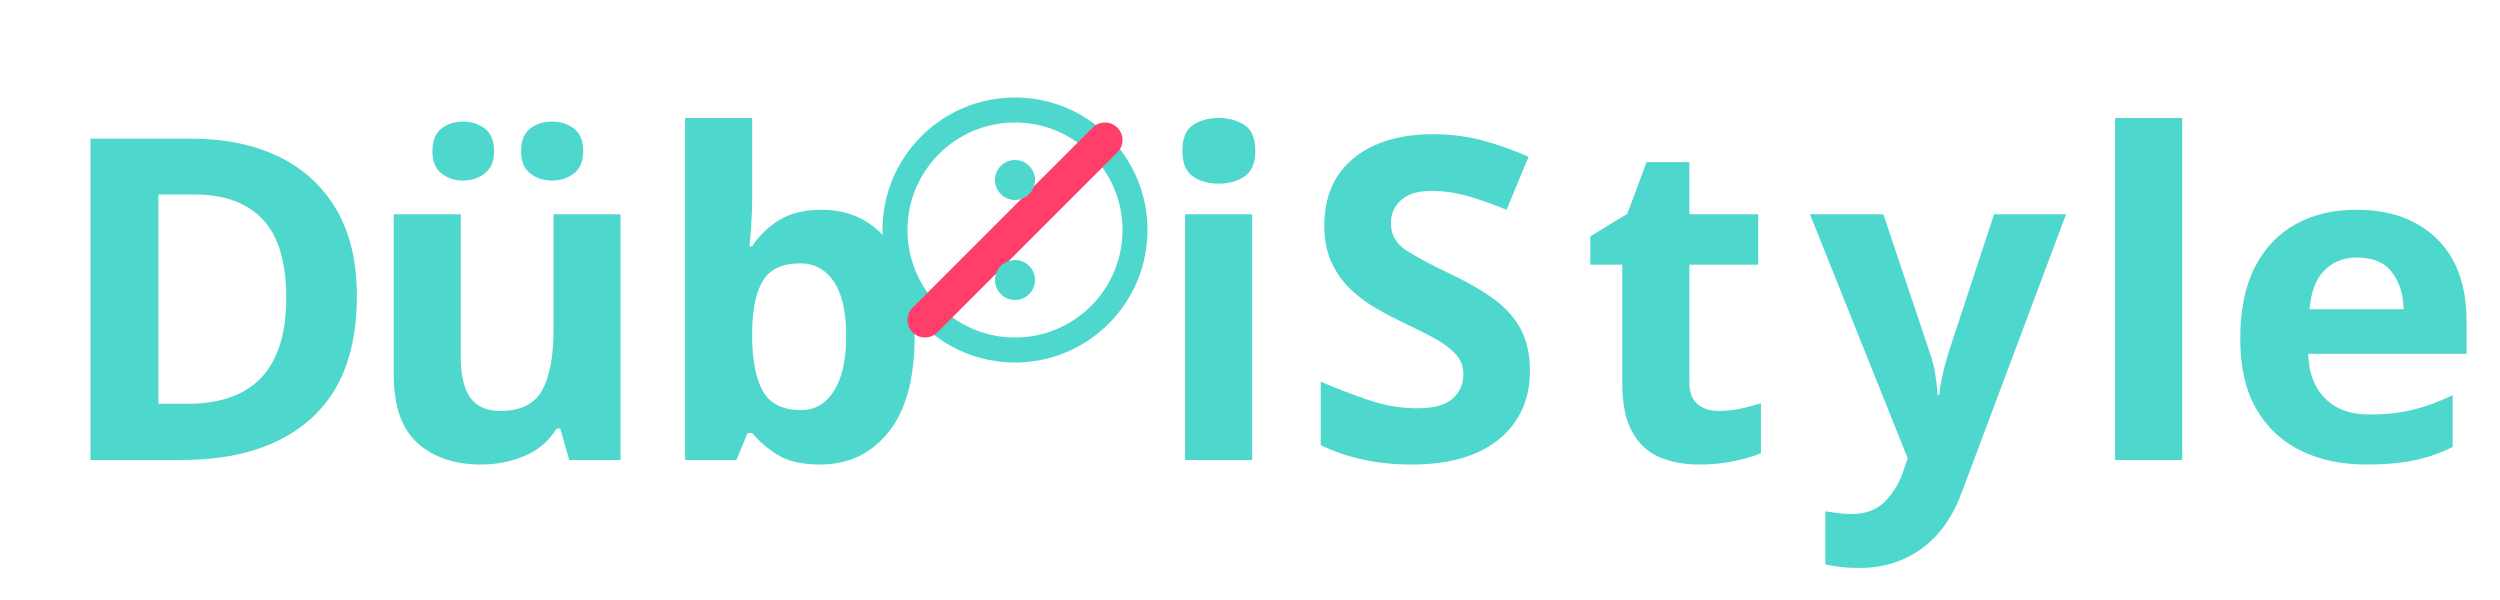
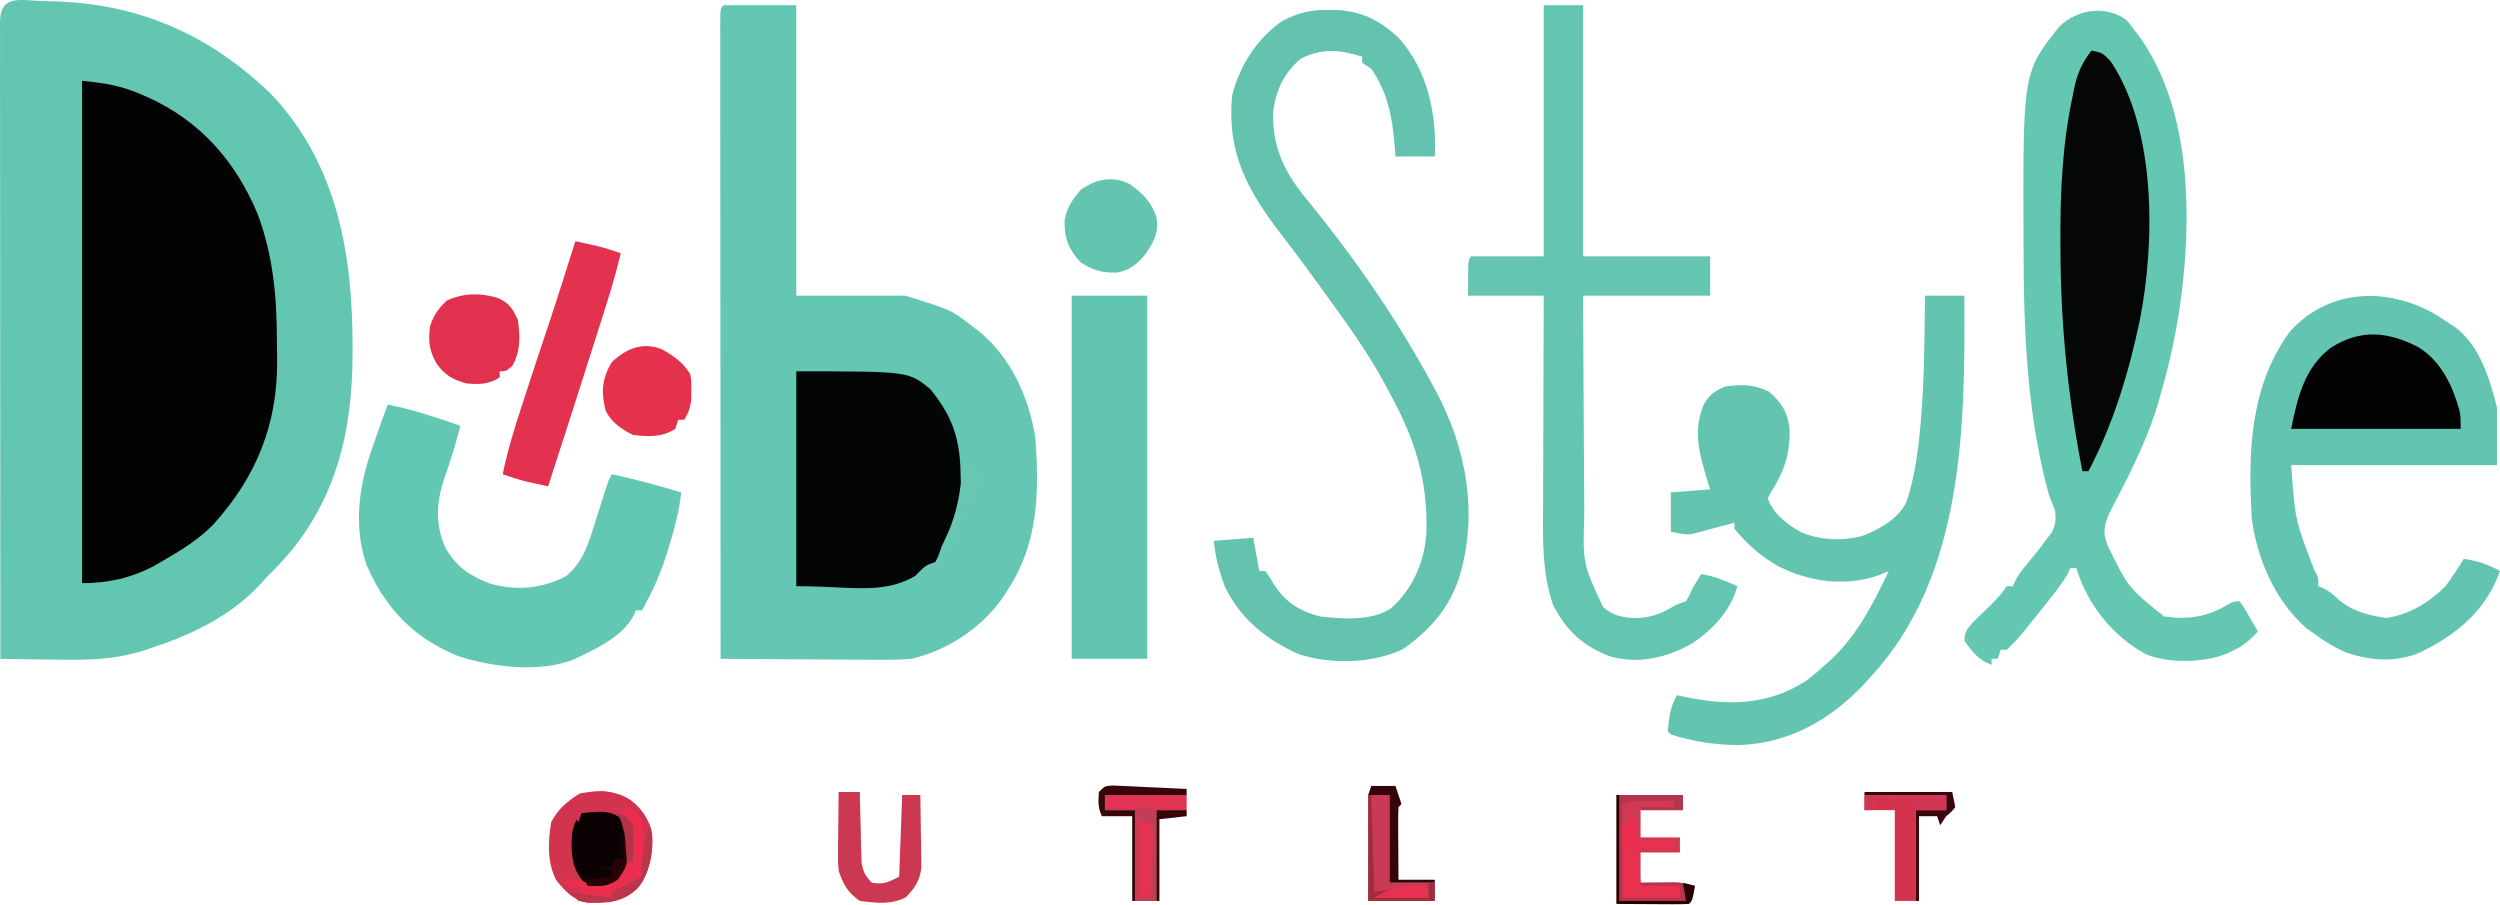
- <svg xmlns="http://www.w3.org/2000/svg" viewBox="0 0 500 120" width="100%" height="100%">
-   <defs>
-     <linearGradient id="tealGrad" x1="0" y1="0" x2="1" y2="0">
-       <stop offset="0%" stop-color="#4ED7CD" />
-       <stop offset="100%" stop-color="#4ED7CD" />
-     </linearGradient>
-   </defs>
-   <text x="10" y="92" font-family="'Montserrat', sans-serif" font-weight="900" font-size="90" fill="#4ED7CD" letter-spacing="2">D</text>
-   <text x="72" y="92" font-family="'Montserrat', sans-serif" font-weight="900" font-size="90" fill="#4ED7CD" letter-spacing="2">ü</text>
-   <text x="130" y="92" font-family="'Montserrat', sans-serif" font-weight="900" font-size="90" fill="#4ED7CD" letter-spacing="2">b</text>
-   <g class="brand-percent" transform="translate(175, 18)">
-     <circle cx="28" cy="28" r="24" fill="none" stroke="#4ED7CD" stroke-width="5" />
-     <line x1="10" y1="46" x2="46" y2="10" stroke="#FF3F6A" stroke-width="7" stroke-linecap="round" />
-     <circle cx="28" cy="18" r="4" fill="#4ED7CD" />
-     <circle cx="28" cy="38" r="4" fill="#4ED7CD" />
-   </g>
-   <text x="230" y="92" font-family="'Montserrat', sans-serif" font-weight="900" font-size="90" fill="#4ED7CD" letter-spacing="2">i</text>
-   <text x="260" y="92" font-family="'Montserrat', sans-serif" font-weight="900" font-size="90" fill="#4ED7CD" letter-spacing="2">S</text>
-   <text x="316" y="92" font-family="'Montserrat', sans-serif" font-weight="900" font-size="90" fill="#4ED7CD" letter-spacing="2">t</text>
-   <text x="362" y="92" font-family="'Montserrat', sans-serif" font-weight="900" font-size="90" fill="#4ED7CD" letter-spacing="2">y</text>
-   <text x="416" y="92" font-family="'Montserrat', sans-serif" font-weight="900" font-size="90" fill="#4ED7CD" letter-spacing="2">l</text>
-   <text x="444" y="92" font-family="'Montserrat', sans-serif" font-weight="900" font-size="90" fill="#4ED7CD" letter-spacing="2">e</text>
+ <svg xmlns="http://www.w3.org/2000/svg" version="1.1" width="826.129" height="298.809" id="svg1729">
+   <defs id="defs1733" />
+   <path d="M 15.793,0.392 C 44.699,0.722 69,11.055 89.668,31.182 111.399,54.145 116.521,83.951 116.504,114.334 c 0.002,0.813 0.003,1.627 0.005,2.465 -0.007,27.343 -6.223,51.548 -25.876,71.41 -0.826,0.825 -1.653,1.65 -2.504,2.5 -0.568,0.639 -1.137,1.279 -1.723,1.938 -9.279,10.252 -22.309,16.846 -35.277,21.062 -0.919,0.329 -1.837,0.659 -2.784,0.998 -10.329,3.389 -19.825,3.474 -30.591,3.252 -1.719,-0.02 -3.437,-0.038 -5.156,-0.055 -4.157,-0.043 -8.313,-0.112 -12.469,-0.195 -0.023,-28.146 -0.041,-56.291 -0.052,-84.437 -0.005,-13.068 -0.012,-26.135 -0.024,-39.203 -0.01,-11.385 -0.016,-22.77 -0.019,-34.155 -0.001,-6.032 -0.004,-12.065 -0.012,-18.097 -0.007,-5.671 -0.009,-11.341 -0.007,-17.012 -2.76e-4,-2.088 -0.002,-4.176 -0.006,-6.264 -0.005,-2.837 -0.004,-5.675 -0.001,-8.512 -0.003,-0.838 -0.006,-1.675 -0.009,-2.538 C 0.026,-2.532 7.338,0.403 15.793,0.392 Z" fill="#62c6b1" id="path951" />
+   <path d="m 239.129,1.709 c 7.92,0 15.84,0 24,0 0,31.68 0,63.36 0,96 11.88,0 23.76,0 36,0 15.282,4.702 15.282,4.702 22,10 1.031,0.77 1.031,0.77 2.082,1.555 10.773,8.61 16.831,22.01 18.918,35.445 1.311,17.813 1.025,34.655 -9,50 -0.568,0.918 -0.568,0.918 -1.148,1.855 -6.891,10.475 -18.662,18.37 -30.852,21.145 -4.888,0.397 -9.761,0.351 -14.66,0.293 -1.4,-0.006 -2.799,-0.01 -4.199,-0.013 -3.655,-0.011 -7.309,-0.041 -10.963,-0.074 -3.741,-0.031 -7.482,-0.044 -11.223,-0.059 -7.319,-0.032 -14.637,-0.083 -21.955,-0.146 -0.023,-28.015 -0.041,-56.03 -0.052,-84.046 -0.005,-13.007 -0.012,-26.014 -0.024,-39.021 -0.01,-11.332 -0.016,-22.665 -0.019,-33.997 -0.001,-6.004 -0.004,-12.009 -0.012,-18.013 -0.007,-5.644 -0.009,-11.289 -0.007,-16.933 -2.8e-4,-2.078 -0.002,-4.156 -0.006,-6.234 -0.005,-2.824 -0.004,-5.648 -0.001,-8.472 -0.003,-0.834 -0.006,-1.667 -0.009,-2.526 0.015,-5.642 0.015,-5.642 1.129,-6.756 z" fill="#63c7b3" id="path953" />
+   <path d="m 702.817,6.709 c 0.763,0.99 1.526,1.98 2.312,3 0.469,0.596 0.938,1.191 1.422,1.805 18.113,24.743 17.934,62.129 13.578,91.195 -1.442,9.15 -3.366,18.114 -6,27 -0.224,0.816 -0.449,1.632 -0.68,2.473 -3.244,11.498 -8.447,22.017 -13.93,32.585 -0.423,0.825 -0.845,1.65 -1.281,2.5 -0.382,0.735 -0.764,1.471 -1.157,2.228 -1.715,3.986 -2.281,6.317 -0.765,10.447 6.916,14.221 6.916,14.221 18.812,23.766 8.023,1.119 14.097,0.205 21.074,-3.906 1.926,-1.094 1.926,-1.094 3.926,-1.094 1.508,2.188 1.508,2.188 3.125,5 0.539,0.928 1.078,1.856 1.633,2.812 0.41,0.722 0.82,1.444 1.242,2.188 -2.497,2.659 -4.707,4.612 -8,6.188 -0.66,0.324 -1.32,0.647 -2,0.98 -7.611,3.166 -19.205,3.424 -26.875,0.395 -11.216,-6.122 -19.425,-16.413 -23.125,-28.562 -0.66,0 -1.32,0 -2,0 -0.224,0.522 -0.449,1.044 -0.68,1.582 -1.805,3.305 -4.108,6.169 -6.445,9.105 -0.488,0.616 -0.977,1.233 -1.48,1.868 -8.831,11.068 -8.831,11.068 -12.395,14.445 -0.66,0 -1.32,0 -2,0 -0.33,0.99 -0.66,1.98 -1,3 -0.66,0 -1.32,0 -2,0 0,0.66 0,1.32 0,2 -4.312,-1.597 -6.421,-4.316 -9,-8 0.041,-3.211 1.257,-4.284 3.434,-6.691 0.994,-0.965 1.995,-1.922 3.004,-2.871 2.809,-2.686 5.391,-5.18 7.562,-8.438 0.66,0 1.32,0 2,0 0.27,-0.587 0.541,-1.174 0.819,-1.779 1.172,-2.204 2.445,-3.874 4.071,-5.76 2.294,-2.758 4.518,-5.541 6.625,-8.445 0.716,-0.978 0.716,-0.978 1.446,-1.976 1.269,-2.493 1.287,-4.15 1.038,-6.915 -0.633,-1.721 -1.304,-3.428 -2,-5.125 -7.288,-26.487 -8.383,-53.822 -8.438,-81.125 -0.006,-1.148 -0.012,-2.297 -0.018,-3.48 -0.191,-55.184 -0.191,-55.184 11.831,-70.333 6.052,-5.817 15.436,-7.18 22.312,-2.062 z" fill="#63c7b2" id="path955" />
+   <path d="m 27.129,26.709 c 7.435,0.744 12.647,1.528 19.25,4.375 0.818,0.352 1.635,0.703 2.478,1.065 17.262,7.806 28.974,21.085 36.272,38.56 5.085,13.543 6.374,27.36 6.371,41.704 0.004,2.163 0.041,4.325 0.079,6.488 0.17,21.434 -6.888,38.701 -21.203,54.547 -5.119,5.155 -10.981,8.681 -17.246,12.262 -0.992,0.578 -0.992,0.578 -2.004,1.168 -7.514,4.095 -15.487,5.832 -23.996,5.832 0,-54.78 0,-109.56 0,-166 z" fill="#020302" id="path957" />
+   <path d="m 806.817,105.135 c 0.763,0.519 1.526,1.039 2.312,1.574 0.639,0.406 1.279,0.812 1.938,1.23 8.367,6.07 11.682,17.247 14.062,26.77 0,6.27 0,12.54 0,19 -22.44,0 -44.88,0 -68,0 1.264,18.009 1.264,18.009 7.629,34.664 1.371,2.336 1.371,2.336 1.371,5.336 0.536,0.227 1.073,0.454 1.625,0.688 2.375,1.312 2.375,1.312 5.062,3.75 4.589,3.917 9.878,5.208 15.75,6.062 7.492,-1.051 14.259,-5.197 19.562,-10.5 2.137,-2.92 4.106,-5.918 6,-9 4.565,0.543 7.973,1.795 12,4 -4.654,13.063 -14.222,20.928 -26.23,26.801 -8.015,3.471 -16.197,2.914 -24.387,0.18 -3.79,-1.56 -7.067,-3.587 -10.383,-5.98 -0.99,-0.701 -1.98,-1.403 -3,-2.125 -10.243,-9.047 -16.114,-22.509 -18,-35.875 -1.299,-21.771 -0.787,-44.042 12.656,-62.242 13.553,-14.895 34.103,-14.611 50.031,-4.332 z" fill="#63c5b1" id="path959" />
+   <path d="m 439.004,3.272 c 0.703,0.008 1.405,0.017 2.129,0.025 8.754,0.284 14.819,3.388 21.148,9.315 9.632,10.935 12.468,24.974 11.848,39.098 -4.29,0 -8.58,0 -13,0 -0.075,-1.088 -0.15,-2.176 -0.227,-3.297 -0.797,-9.503 -2.207,-17.643 -7.773,-25.703 -0.99,-0.66 -1.98,-1.32 -3,-2 0,-0.66 0,-1.32 0,-2 -7.305,-2.258 -13.334,-2.868 -20.312,0.688 -5.539,4.766 -8.188,10.342 -9.094,17.539 -0.333,12.08 3.902,20.283 11.5,29.445 15.286,18.669 29.434,39.099 40.906,60.328 0.469,0.856 0.938,1.712 1.422,2.594 10.12,19.24 13.94,40.13 7.766,61.176 -3.51,10.691 -9.606,17.505 -18.625,23.98 -9.952,4.854 -24.125,5.157 -34.562,1.688 -10.522,-4.624 -19.352,-11.75 -24.348,-22.277 -1.914,-5 -3.179,-9.83 -3.652,-15.16 4.29,-0.33 8.58,-0.66 13,-1 0.66,3.63 1.32,7.26 2,11 0.66,0 1.32,0 2,0 1.297,1.828 1.297,1.828 2.75,4.25 3.935,6.084 8.304,8.822 15.25,10.75 7.461,0.855 16.888,1.556 23.43,-2.609 7.334,-6.495 11.194,-15.448 11.809,-25.156 0.442,-17.547 -3.835,-30.976 -12.238,-46.234 -0.619,-1.161 -1.238,-2.323 -1.875,-3.52 -5.313,-9.685 -11.641,-18.556 -18.125,-27.48 -0.771,-1.07 -1.542,-2.14 -2.336,-3.242 -4.268,-5.904 -8.569,-11.791 -13.051,-17.535 -11.384,-14.753 -18.339,-27.164 -16.613,-46.223 2.283,-9.685 8.557,-19.569 17,-25 5.037,-2.552 9.191,-3.524 14.875,-3.438 z" fill="#63c3af" id="path961" />
+   <path d="m 636.129,97.709 c 4.29,0 8.58,0 13,0 0.262,42.815 0.009,92.577 -31,126 -1.189,1.309 -1.189,1.309 -2.402,2.645 -10.985,11.575 -24.603,19.222 -40.765,19.844 -7.833,0.043 -15.367,-1.123 -22.833,-3.489 -0.33,-0.33 -0.66,-0.66 -1,-1 0.376,-4.589 0.767,-7.944 3,-12 0.608,0.144 1.217,0.289 1.844,0.438 14.489,3.068 27.894,3.159 40.715,-5.082 2.26,-1.688 4.357,-3.456 6.441,-5.355 0.614,-0.545 1.227,-1.091 1.859,-1.652 8.792,-8.267 14.044,-18.597 19.141,-29.348 -1.196,0.495 -2.393,0.99 -3.625,1.5 -11.091,3.697 -22.582,2.039 -32.812,-3.062 -5.712,-3.231 -10.429,-7.334 -14.562,-12.438 0,-0.66 0,-1.32 0,-2 -1.645,0.451 -1.645,0.451 -3.324,0.91 -1.454,0.385 -2.909,0.769 -4.363,1.152 -1.082,0.299 -1.082,0.299 -2.186,0.604 -0.706,0.184 -1.412,0.367 -2.139,0.557 -0.644,0.173 -1.288,0.346 -1.952,0.524 -2.036,0.254 -2.036,0.254 -7.036,-0.746 0,-4.29 0,-8.58 0,-13 6.435,-0.495 6.435,-0.495 13,-1 -0.289,-0.918 -0.578,-1.836 -0.875,-2.781 -2.687,-8.883 -4.988,-16.507 -1.148,-25.453 1.861,-3.211 3.626,-4.31 7.023,-5.766 5.386,-0.769 9.594,-0.703 14.5,1.75 4.299,3.869 6.124,6.738 6.738,12.477 0.243,7.841 -1.835,14.088 -6.113,20.648 -0.371,0.701 -0.743,1.403 -1.125,2.125 1.944,5.14 6.167,8.361 10.816,11.051 6.464,2.847 13.926,3.116 20.707,1.258 5.562,-2.269 11.738,-5.595 14.381,-11.24 1.851,-5.73 2.985,-11.345 3.721,-17.318 0.125,-0.991 0.25,-1.983 0.378,-3.004 1.785,-15.826 1.764,-31.836 1.997,-47.746 z" fill="#63c4b0" id="path963" />
+   <path d="m 510.129,1.709 c 4.29,0 8.58,0 13,0 0,27.39 0,54.78 0,83 13.86,0 27.72,0 42,0 0,4.29 0,8.58 0,13 -13.86,0 -27.72,0 -42,0 0.062,15.728 0.062,15.728 0.16,31.455 0.048,6.421 0.092,12.842 0.111,19.263 0.015,5.181 0.05,10.361 0.097,15.542 0.015,1.97 0.023,3.94 0.024,5.909 -0.497,16.295 -0.497,16.295 6.16,30.633 3.265,2.995 6.539,3.556 10.885,3.761 4.607,-0.203 7.954,-1.254 11.906,-3.59 1.656,-0.973 1.656,-0.973 4.656,-1.973 1.067,-1.799 1.067,-1.799 2,-4 0.989,-1.673 1.986,-3.342 3,-5 4.389,0.665 7.981,2.188 12,4 -2.244,8.114 -8.03,14.319 -15,18.938 -8.434,4.691 -17.094,6.779 -26.641,4.406 -9.149,-3.256 -15.036,-8.698 -19.352,-17.328 -3.747,-11.211 -3.269,-22.674 -3.203,-34.34 0.004,-1.957 0.007,-3.915 0.009,-5.872 0.008,-5.118 0.027,-10.235 0.049,-15.353 0.021,-5.236 0.03,-10.471 0.04,-15.707 0.021,-10.248 0.057,-20.496 0.098,-30.744 -8.25,0 -16.5,0 -25,0 0,-12 0,-12 1,-13 7.92,0 15.84,0 24,0 0,-27.39 0,-54.78 0,-83 z" fill="#64c5b1" id="path965" />
+   <path d="m 128.129,133.709 c 8.262,1.594 16.063,4.26 24,7 -1.495,5.755 -3.117,11.361 -5.188,16.938 -2.731,8.181 -3.311,15.607 0.375,23.562 3.618,6.292 8.161,9.22 14.871,11.73 8.739,2.286 16.872,1.618 24.855,-2.551 6.272,-5.05 7.933,-12.534 10.273,-19.93 0.701,-2.172 1.403,-4.344 2.105,-6.516 0.457,-1.435 0.457,-1.435 0.923,-2.899 0.784,-2.335 0.784,-2.335 1.784,-4.335 7.786,1.611 15.374,3.765 23,6 -0.661,5.763 -2.023,11.136 -3.688,16.688 -0.262,0.877 -0.524,1.754 -0.793,2.657 -2.157,6.977 -4.879,13.305 -8.519,19.655 -0.66,0 -1.32,0 -2,0 -0.267,0.599 -0.534,1.199 -0.809,1.816 -3.488,6.393 -10.849,10.126 -17.191,13.184 -0.641,0.322 -1.281,0.645 -1.941,0.977 -11.502,4.817 -27.62,2.805 -39.059,-0.977 -14.469,-5.98 -23.804,-15.689 -30,-30 -4.454,-12.853 -2.492,-26.456 2,-39 0.46,-1.325 0.92,-2.651 1.379,-3.977 1.173,-3.354 2.386,-6.692 3.621,-10.023 z" fill="#62c7b3" id="path967" />
+   <path d="m 263.129,122.709 c 37.118,0 37.118,0 44.27,5.859 7.588,9.297 9.936,16.794 10.043,28.703 0.029,1.047 0.058,2.095 0.088,3.174 0.076,9.408 -2.228,17.954 -8.4,25.264 -14.77,12.087 -23.506,8 -46,8 0,-23.43 0,-46.86 0,-71 z" fill="#040606" id="path969" />
+   <path d="m 354.129,97.709 c 8.25,0 16.5,0 25,0 0,39.6 0,79.2 0,120 -8.25,0 -16.5,0 -25,0 0,-39.6 0,-79.2 0,-120 z" fill="#62c5b1" id="path971" />
+   <path d="m 691.129,16.709 c 3.383,0.608 3.97,0.967 6.438,3.688 15.048,22.687 14.575,59.626 9.562,85.312 -3.596,17.179 -8.792,34.448 -17,50 -0.66,0 -1.32,0 -2,0 -4.791,-24.552 -7.156,-48.233 -7.25,-73.25 -0.005,-0.879 -0.011,-1.758 -0.017,-2.664 -0.075,-16.224 0.657,-32.563 4.142,-48.461 0.222,-1.149 0.222,-1.149 0.449,-2.32 1.045,-4.929 2.627,-8.286 5.676,-12.305 z" fill="#040706" id="path973" />
+   <path d="m 799.129,114.709 c 7.476,4.587 11.261,12.552 13.555,20.738 0.445,2.262 0.445,2.262 0.445,6.262 -18.48,0 -36.96,0 -56,0 2.056,-10.282 4.394,-20.349 13.227,-26.887 9.814,-6.161 18.755,-5.257 28.773,-0.113 z" fill="#030303" id="path975" />
+   <path d="m 190.129,79.709 c 1.426,0.308 2.852,0.618 4.277,0.93 0.794,0.173 1.588,0.345 2.406,0.523 2.84,0.671 5.572,1.562 8.317,2.547 -1.306,5.406 -2.78,10.706 -4.469,16.004 -0.237,0.749 -0.473,1.498 -0.717,2.27 -0.769,2.43 -1.541,4.859 -2.314,7.289 -0.534,1.686 -1.068,3.371 -1.603,5.057 -4.909,15.478 -9.887,30.935 -14.897,46.38 -1.426,-0.308 -2.852,-0.618 -4.277,-0.93 -0.794,-0.173 -1.588,-0.345 -2.406,-0.523 -2.84,-0.671 -5.572,-1.562 -8.317,-2.547 1.54,-7.674 3.819,-15.003 6.25,-22.438 0.403,-1.244 0.807,-2.488 1.222,-3.77 2.411,-7.422 4.858,-14.831 7.346,-22.227 3.18,-9.483 6.171,-19.028 9.182,-28.565 z" fill="#e2324f" id="path977" />
+   <path d="m 208.297,264.323 c 3.942,2.984 6.34,6.716 7.238,11.59 0.266,6.329 -0.906,12.681 -4.93,17.695 -5.015,4.507 -9.869,4.75 -16.426,4.703 -4.871,-0.961 -7.287,-3.672 -10.363,-7.414 -3.063,-5.847 -2.715,-12.844 -1.688,-19.188 2.282,-4.372 5.286,-6.945 9.438,-9.5 6.286,-1.226 11.128,-1.036 16.73,2.113 z" fill="#d2344e" id="path979" />
+   <path d="m 373.313,60.846 c 4.272,2.986 7.131,5.807 8.816,10.863 0.876,5.035 -0.74,8.1 -3.52,12.164 -2.621,3.251 -5.233,5.444 -9.43,6.176 -4.698,0.224 -8.069,-0.715 -12.051,-3.34 -4.011,-4.336 -5.432,-7.829 -5.344,-13.805 0.638,-4.072 2.669,-7.125 5.344,-10.195 4.985,-3.545 10.648,-4.745 16.184,-1.863 z" fill="#63c4b0" id="path981" />
+   <path d="m 164.824,98.584 c 3.601,1.758 4.611,3.486 6.305,7.125 0.748,5.586 0.982,10.297 -1.875,15.25 -2.125,1.75 -2.125,1.75 -4.125,1.75 0,0.66 0,1.32 0,2 -3.673,2.351 -6.711,2.363 -11,2 -4.614,-1.273 -7.233,-2.809 -9.938,-6.688 -2.434,-4.378 -2.702,-7.356 -2.062,-12.312 1.293,-3.736 2.637,-5.655 5.5,-8.375 5.533,-2.569 11.385,-2.636 17.195,-0.75 z" fill="#e0314e" id="path983" />
+   <path d="m 219.258,115.686 c 3.702,2.222 6.636,4.247 8.871,8.023 0.363,2.656 0.363,2.656 0.312,5.5 -0.004,0.938 -0.008,1.877 -0.012,2.844 -0.303,2.677 -0.939,4.356 -2.301,6.656 -0.66,0 -1.32,0 -2,0 -0.33,0.99 -0.66,1.98 -1,3 -4.302,2.849 -9.032,2.644 -14,2 -3.884,-1.977 -6.991,-4.087 -9,-8 -1.523,-6.068 -1.245,-10.483 2,-16 4.867,-4.623 10.599,-7.019 17.129,-4.023 z" fill="#e3314e" id="path985" />
+   <path d="m 277.129,261.709 c 2.31,0 4.62,0 7,0 0.015,0.767 0.029,1.533 0.044,2.323 0.074,3.476 0.171,6.951 0.268,10.427 0.023,1.207 0.045,2.413 0.068,3.656 0.035,1.16 0.071,2.32 0.107,3.516 0.026,1.068 0.052,2.137 0.079,3.237 0.48,3.157 1.205,4.581 3.432,6.841 3.943,0.607 5.29,-0.145 9,-2 0.33,-8.91 0.66,-17.82 1,-27 1.98,0 3.96,0 6,0 0.087,4.396 0.14,8.791 0.188,13.188 0.025,1.246 0.05,2.492 0.076,3.775 0.01,1.202 0.019,2.404 0.029,3.643 0.016,1.105 0.031,2.21 0.048,3.348 -0.475,4.25 -2.134,6.842 -5.126,9.827 -4.619,2.542 -10.129,1.909 -15.215,1.219 -4.01,-2.752 -5.498,-5.471 -7,-10 -0.227,-2.954 -0.227,-2.954 -0.195,-6.176 0.006,-1.157 0.013,-2.314 0.019,-3.506 0.017,-1.198 0.034,-2.396 0.051,-3.631 0.009,-1.218 0.018,-2.435 0.027,-3.689 0.024,-3 0.056,-5.999 0.098,-8.998 z" fill="#cc3851" id="path989" />
+   <path d="m 535.129,262.709 c 6.93,0 13.86,0 21,0 0,1.65 0,3.3 0,5 -4.62,0 -9.24,0 -14,0 0,2.97 0,5.94 0,9 4.29,0 8.58,0 13,0 0,1.65 0,3.3 0,5 -4.29,0 -8.58,0 -13,0 0,3.3 0,6.6 0,10 0.999,-0.012 1.998,-0.023 3.027,-0.035 1.29,-0.009 2.581,-0.018 3.91,-0.027 1.288,-0.012 2.576,-0.023 3.902,-0.035 3.16,0.098 3.16,0.098 4.16,1.098 0,1.65 0,3.3 0,5 -7.26,0 -14.52,0 -22,0 0,-11.55 0,-23.1 0,-35 z" fill="#d13851" id="path991" />
+   <path d="m 203.129,267.709 c 2.97,2.68 3.832,4.685 4.336,8.637 0.194,5.477 -0.129,9.731 -3.336,14.363 -3.733,2.488 -5.584,2.542 -10,2 -4.182,-4.072 -5.156,-7.682 -5.25,-13.375 0.035,-4.351 0.297,-7.218 3.25,-10.625 3.5,-1.75 7.189,-1.677 11,-1 z" fill="#0b0303" id="path993" />
+   <path d="m 616.129,262.709 c 8.91,0 17.82,0 27,0 0,1.65 0,3.3 0,5 -3.3,0 -6.6,0 -10,0 0,9.9 0,19.8 0,30 -2.31,0 -4.62,0 -7,0 0,-9.9 0,-19.8 0,-30 -3.3,0 -6.6,0 -10,0 0,-1.65 0,-3.3 0,-5 z" fill="#d3334c" id="path995" />
+   <path d="m 365.129,262.709 c 8.91,0 17.82,0 27,0 0,1.65 0,3.3 0,5 -3.3,0 -6.6,0 -10,0 0,9.9 0,19.8 0,30 -2.31,0 -4.62,0 -7,0 0,-9.9 0,-19.8 0,-30 -3.3,0 -6.6,0 -10,0 0,-1.65 0,-3.3 0,-5 z" fill="#df3454" id="path997" />
+   <path d="m 452.129,262.709 c 2.31,0 4.62,0 7,0 0,9.57 0,19.14 0,29 4.95,0 9.9,0 15,0 0,1.98 0,3.96 0,6 -7.26,0 -14.52,0 -22,0 0,-11.55 0,-23.1 0,-35 z" fill="#cb3a54" id="path999" />
+   <path d="m 206.317,263.209 c 4.441,2.497 6.997,5.758 8.812,10.5 1.126,6.107 -0.012,12.572 -3,18 -3.182,3.965 -6.264,5.754 -11.309,6.469 -3.346,0.089 -6.393,0.113 -9.691,-0.469 -0.99,-0.99 -1.98,-1.98 -3,-3 4.62,0.66 9.24,1.32 14,2 0,-0.66 0,-1.32 0,-2 3.333,-1.667 6.667,-3.333 10,-5 0,-6.27 0,-12.54 0,-19 -0.99,-0.33 -1.98,-0.66 -3,-1 -1.688,-1.562 -1.688,-1.562 -3,-3 0.495,0.743 0.99,1.485 1.5,2.25 2.503,4.866 1.732,10.436 1.5,15.75 -0.66,0 -1.32,0 -2,0 -0.037,-0.736 -0.075,-1.472 -0.113,-2.23 -0.277,-4.109 -0.67,-7.98 -1.762,-11.957 -3.706,-3.161 -8.469,-2.168 -13.125,-1.812 -0.33,0.99 -0.66,1.98 -1,3 -0.454,-0.639 -0.907,-1.279 -1.375,-1.938 -1.464,-2.16 -1.464,-2.16 -3.625,-3.062 6.277,-5.259 12.508,-6.802 20.188,-3.5 z" fill="#d23450" id="path1007" />
+   <path d="m 538.129,270.709 c 0.66,0 1.32,0 2,0 0,2.31 0,4.62 0,7 4.29,0 8.58,0 13,0 0,0.99 0,1.98 0,3 -3.96,0 -7.92,0 -12,0 0.33,3.63 0.66,7.26 1,11 4.29,0.33 8.58,0.66 13,1 0,1.32 0,2.64 0,4 -6.27,0 -12.54,0 -19,0 -0.054,-3.959 -0.093,-7.916 -0.125,-11.875 -0.017,-1.128 -0.034,-2.256 -0.051,-3.418 -0.006,-1.076 -0.013,-2.153 -0.019,-3.262 -0.011,-0.995 -0.021,-1.99 -0.032,-3.015 0.227,-2.43 0.227,-2.43 2.227,-4.43 z" fill="#e7314e" id="path1017" />
+   <path d="m 206.129,266.709 c 3.038,1.013 4.067,1.552 6,4 0.696,3.091 0.601,6.214 0.625,9.375 0.045,0.851 0.09,1.702 0.137,2.578 0.067,6.098 0.067,6.098 -2.259,8.763 -2.996,2.239 -4.7,3.284 -8.503,3.284 0,0.66 0,1.32 0,2 -6.625,0.125 -6.625,0.125 -10,-1 0,-0.66 0,-1.32 0,-2 -1.65,-0.33 -3.3,-0.66 -5,-1 0,-0.99 0,-1.98 0,-3 1.011,0.33 2.021,0.66 3.062,1 3.752,1.048 7.027,1.443 10.938,1 2.907,-2.219 3.84,-3.519 5,-7 0.99,0 1.98,0 3,0 -0.114,-1.938 -0.242,-3.876 -0.375,-5.812 -0.07,-1.079 -0.139,-2.158 -0.211,-3.27 -0.226,-3.104 -0.226,-3.104 -2.414,-5.918 0,-0.99 0,-1.98 0,-3 z" fill="#ea2e50" id="path1023" />
+   <path d="m 535.129,262.709 c 6.93,0 13.86,0 21,0 0,1.65 0,3.3 0,5 -4.62,0 -9.24,0 -14,0 0,-0.33 0,-0.66 0,-1 3.63,0 7.26,0 11,0 0,-0.66 0,-1.32 0,-2 -2.271,-0.027 -4.542,-0.046 -6.812,-0.062 -1.265,-0.012 -2.529,-0.023 -3.832,-0.035 -3.352,-0.064 -3.352,-0.064 -6.355,1.098 0,10.23 0,20.46 0,31 6.27,0 12.54,0 19,0 0,-1.32 0,-2.64 0,-4 -4.29,0 -8.58,0 -13,0 0,-0.33 0,-0.66 0,-1 2.312,-0.027 4.625,-0.046 6.938,-0.062 1.288,-0.012 2.576,-0.023 3.902,-0.035 3.16,0.098 3.16,0.098 4.16,1.098 0,1.65 0,3.3 0,5 -7.26,0 -14.52,0 -22,0 0,-11.55 0,-23.1 0,-35 z" fill="#b4364d" id="path1029" />
+   <path d="m 367.835,259.574 c 1.121,0.052 2.241,0.105 3.396,0.159 1.212,0.052 2.423,0.103 3.672,0.156 1.907,0.097 1.907,0.097 3.852,0.195 1.279,0.057 2.558,0.113 3.875,0.172 3.167,0.142 6.334,0.293 9.5,0.453 0,0.66 0,1.32 0,2 -8.91,0 -17.82,0 -27,0 0,1.65 0,3.3 0,5 3.3,0 6.6,0 10,0 0,9.9 0,19.8 0,30 -0.33,0 -0.66,0 -1,0 0,-9.24 0,-18.48 0,-28 -3.3,0 -6.6,0 -10,0 -1.381,-2.763 -1.191,-4.947 -1,-8 2,-2 2,-2 4.706,-2.135 z" fill="#37060b" id="path1031" />
+   <path d="m 318.129,153.709 c 1.65,0 3.3,0 5,0 0.054,1.958 0.093,3.916 0.125,5.875 0.023,1.091 0.046,2.181 0.07,3.305 -0.195,2.82 -0.195,2.82 -2.195,4.82 -0.33,-1.32 -0.66,-2.64 -1,-4 -0.147,0.834 -0.294,1.668 -0.445,2.527 -1.994,10.007 -5.509,17.871 -13.555,24.473 -2.812,0.812 -2.812,0.812 -5,1 4.625,-4.875 4.625,-4.875 8,-6 1.04,-2.133 1.04,-2.133 2,-5 0.661,-1.44 1.328,-2.877 2,-4.312 3.3,-7.434 4.371,-14.611 5,-22.688 z" fill="#68c6b2" id="path1035" />
+   <path d="m 376.129,268.709 c 0.33,0.99 0.66,1.98 1,3 0.99,0 1.98,0 3,0 1.194,5.397 0.92,10.411 0.562,15.875 -0.052,0.879 -0.104,1.758 -0.158,2.664 -0.129,2.154 -0.266,4.308 -0.404,6.461 -1.32,0 -2.64,0 -4,0 0,-9.24 0,-18.48 0,-28 z" fill="#e43251" id="path1051" />
+   <path d="m 453.129,259.709 c 2.64,0 5.28,0 8,0 0.66,1.98 1.32,3.96 2,6 -0.33,0.33 -0.66,0.66 -1,1 -0.087,1.781 -0.107,3.565 -0.098,5.348 0.003,1.08 0.006,2.159 0.01,3.271 0.008,1.136 0.017,2.273 0.025,3.443 0.005,1.14 0.009,2.28 0.014,3.455 0.012,2.827 0.03,5.655 0.049,8.482 3.96,0 7.92,0 12,0 0,0.33 0,0.66 0,1 -4.95,0 -9.9,0 -15,0 0,-9.57 0,-19.14 0,-29 -2.31,0 -4.62,0 -7,0 0.33,-0.99 0.66,-1.98 1,-3 z" fill="#330409" id="path1053" />
+   <path d="m 382.129,267.709 c 0,9.9 0,19.8 0,30 -2.31,0 -4.62,0 -7,0 0,-9.9 0,-19.8 0,-30 3,-1 3,-1 7,0 z m -6,1 c 0,9.24 0,18.48 0,28 1.32,0 2.64,0 4,0 0.196,-3.791 0.381,-7.583 0.562,-11.375 0.056,-1.08 0.112,-2.16 0.17,-3.273 0.048,-1.031 0.097,-2.062 0.146,-3.125 0.047,-0.953 0.094,-1.906 0.143,-2.888 0.149,-2.362 0.149,-2.362 -1.022,-4.338 -0.99,0 -1.98,0 -3,0 -0.33,-0.99 -0.66,-1.98 -1,-3 z" fill="#c03f56" id="path1055" />
+   <path d="m 616.129,261.709 c 9.57,0 19.14,0 29,0 0.33,1.65 0.66,3.3 1,5 -1.312,1.625 -1.312,1.625 -3,3 -0.99,1.485 -0.99,1.485 -2,3 -0.33,-0.99 -0.66,-1.98 -1,-3 -1.98,0 -3.96,0 -6,0 0,9.24 0,18.48 0,28 -0.33,0 -0.66,0 -1,0 0,-9.9 0,-19.8 0,-30 3.3,0 6.6,0 10,0 0,-1.65 0,-3.3 0,-5 -8.91,0 -17.82,0 -27,0 0,-0.33 0,-0.66 0,-1 z" fill="#3a060d" id="path1059" />
+   <path d="m 452.129,262.709 c 0.33,0 0.66,0 1,0 0.33,10.56 0.66,21.12 1,32 3.465,-0.495 3.465,-0.495 7,-1 -1.98,0.99 -1.98,0.99 -4,2 4.95,0.33 9.9,0.66 15,1 0,-1.65 0,-3.3 0,-5 0.66,0 1.32,0 2,0 0,1.98 0,3.96 0,6 -7.26,0 -14.52,0 -22,0 0,-11.55 0,-23.1 0,-35 z" fill="#9d2e3f" id="path1081" />
+   <path d="m 616.129,262.709 c 8.91,0 17.82,0 27,0 0,1.65 0,3.3 0,5 -3.3,0 -6.6,0 -10,0 0,-0.99 0,-1.98 0,-3 -6.93,-0.495 -6.93,-0.495 -14,-1 0,1.32 0,2.64 0,4 -0.99,0 -1.98,0 -3,0 0,-1.65 0,-3.3 0,-5 z" fill="#d23655" id="path1095" />
+   <path d="m 534.129,262.709 c 0.33,0 0.66,0 1,0 0,11.55 0,23.1 0,35 7.26,0 14.52,0 22,0 -0.33,-1.98 -0.66,-3.96 -1,-6 1.32,0.33 2.64,0.66 4,1 -0.875,4.875 -0.875,4.875 -2,6 -1.781,0.087 -3.565,0.107 -5.348,0.098 -1.458,-0.004 -1.458,-0.004 -2.946,-0.008 -1.244,-0.009 -2.488,-0.018 -3.769,-0.028 -3.939,-0.021 -7.879,-0.041 -11.938,-0.062 0,-11.88 0,-23.76 0,-36 z" fill="#280002" id="path1101" />
+   <path d="m 214.129,273.709 c 0.33,0 0.66,0 1,0 0.347,7.279 0.22,13.987 -4.523,19.898 -5.081,4.567 -9.984,4.722 -16.621,4.605 -2.855,-0.504 -2.855,-0.504 -5.855,-3.504 4.62,0.66 9.24,1.32 14,2 0,-0.66 0,-1.32 0,-2 3.333,-1.667 6.667,-3.333 10,-5 -0.041,-0.784 -0.083,-1.567 -0.125,-2.375 0.161,-4.678 1.116,-9.066 2.125,-13.625 z" fill="#ba364a" id="path1125" />
+   <path d="m 206.129,273.709 c 0.33,0 0.66,0 1,0 0.569,11.845 0.569,11.845 -3,17 -3.644,2.429 -5.712,2.162 -10,2 -0.33,-0.66 -0.66,-1.32 -1,-2 2.97,-0.33 5.94,-0.66 9,-1 0,-0.66 0,-1.32 0,-2 -1.32,-0.33 -2.64,-0.66 -4,-1 1.32,0 2.64,0 4,0 0.33,-0.99 0.66,-1.98 1,-3 0.99,0 1.98,0 3,0 0,-3.3 0,-6.6 0,-10 z" fill="#280206" id="path1151" />
+   <path d="m 471.129,292.709 c 0.33,1.32 0.66,2.64 1,4 -5.94,0 -11.88,0 -18,0 5.399,-3.599 10.6,-4.261 17,-4 z" fill="#e83150" id="path1187" />
+   <path d="m 382.129,267.709 c 3.3,0 6.6,0 10,0 0,0.66 0,1.32 0,2 -4.455,0.495 -4.455,0.495 -9,1 0,8.91 0,17.82 0,27 -0.33,0 -0.66,0 -1,0 0,-9.9 0,-19.8 0,-30 z" fill="#3a0407" id="path1197" />
+   <path d="m 204.129,268.709 c 3,1 3,1 5,4 0.195,2.918 0.195,2.918 0.125,6.188 -0.018,1.087 -0.036,2.173 -0.055,3.293 -0.035,1.247 -0.035,1.247 -0.07,2.52 -0.66,0 -1.32,0 -2,0 -0.073,-1.104 -0.073,-1.104 -0.148,-2.23 -0.075,-0.976 -0.15,-1.952 -0.227,-2.957 -0.07,-0.963 -0.139,-1.926 -0.211,-2.918 -0.416,-2.91 -1.213,-5.223 -2.414,-7.895 z" fill="#b33449" id="path1321" />
+   <path d="m 538.129,270.709 c 0.66,0 1.32,0 2,0 0.33,2.97 0.66,5.94 1,9 -1.65,-0.33 -3.3,-0.66 -5,-1 -0.125,-2.875 -0.125,-2.875 0,-6 0.66,-0.66 1.32,-1.32 2,-2 z" fill="#ed2d4f" id="path1339" />
</svg>
